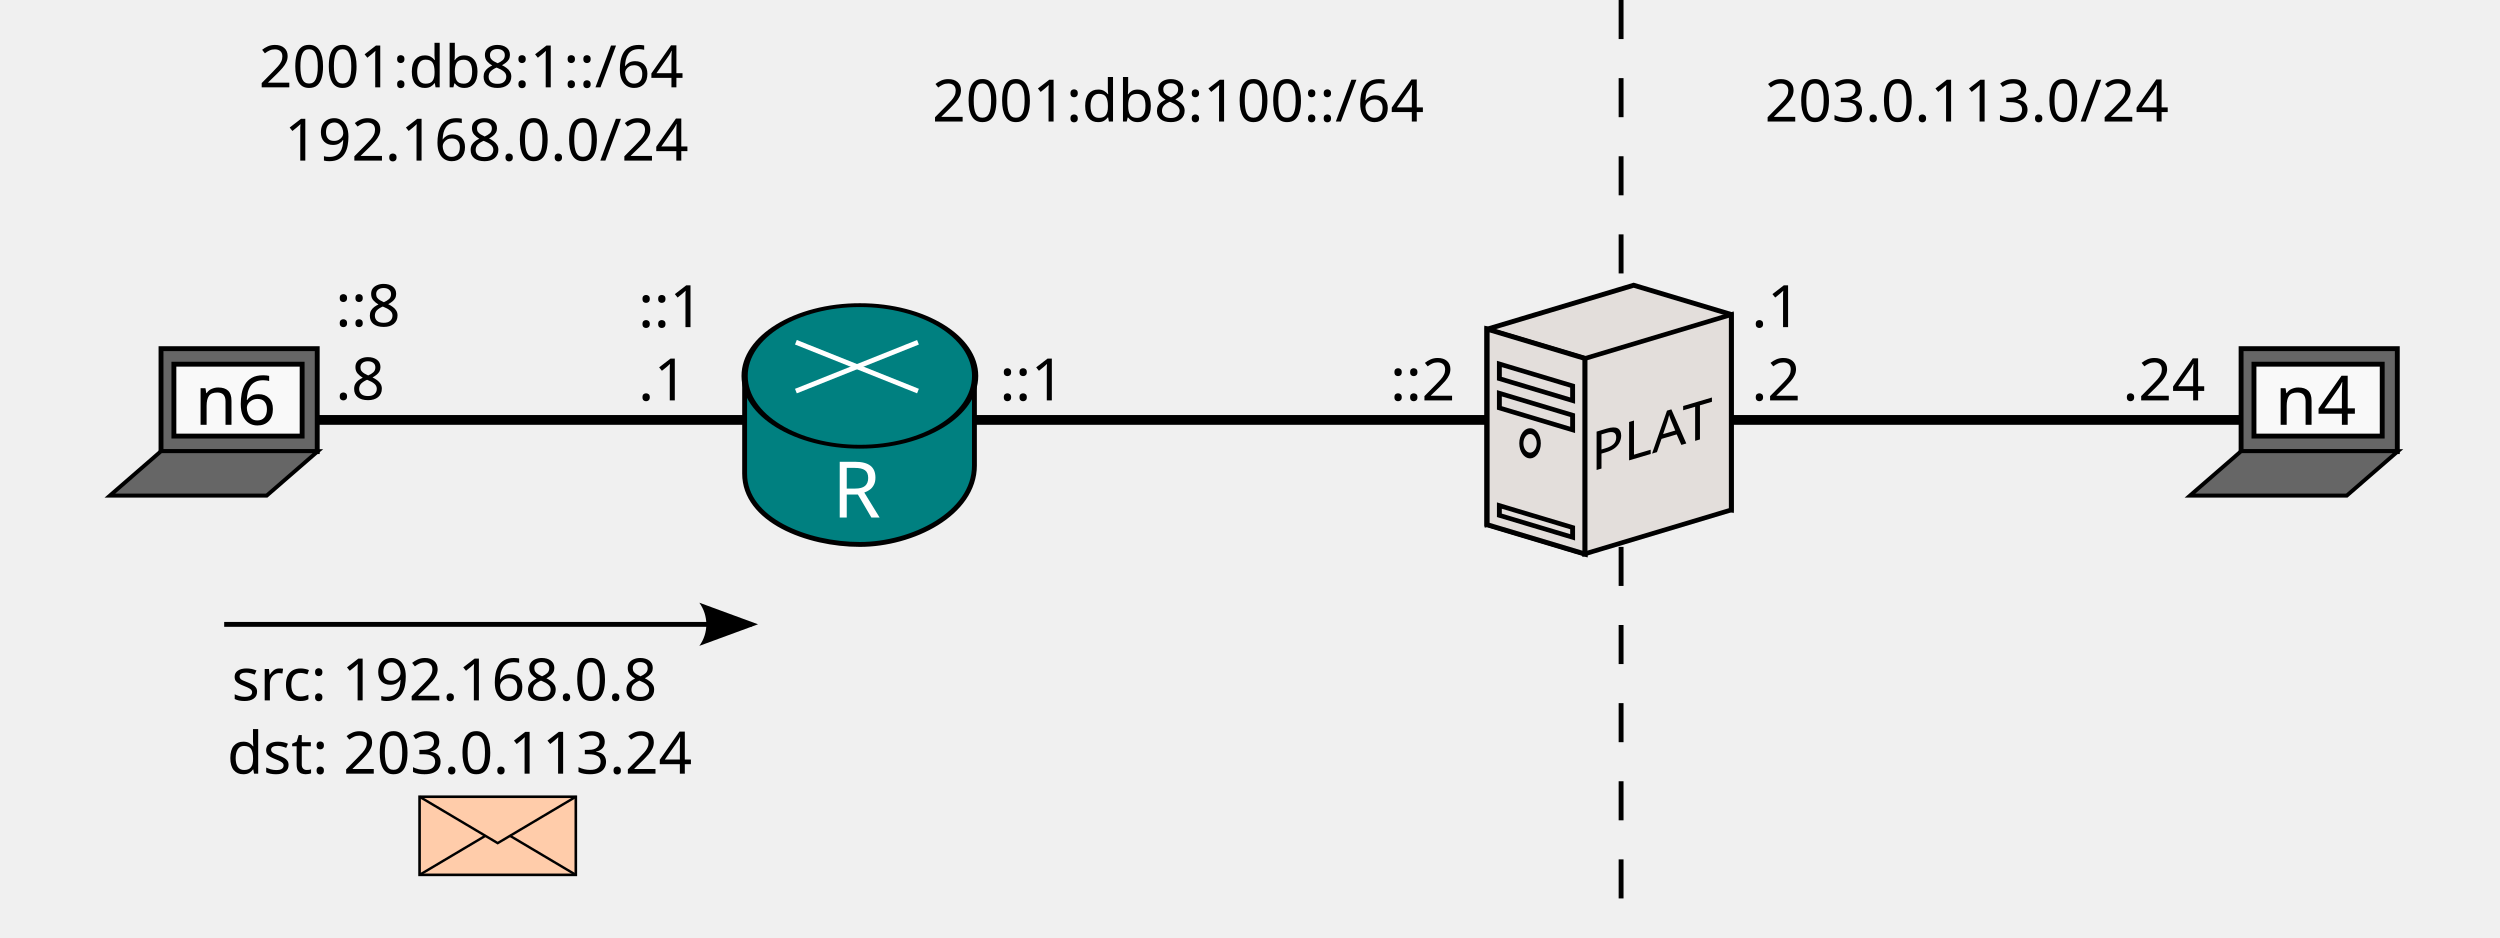
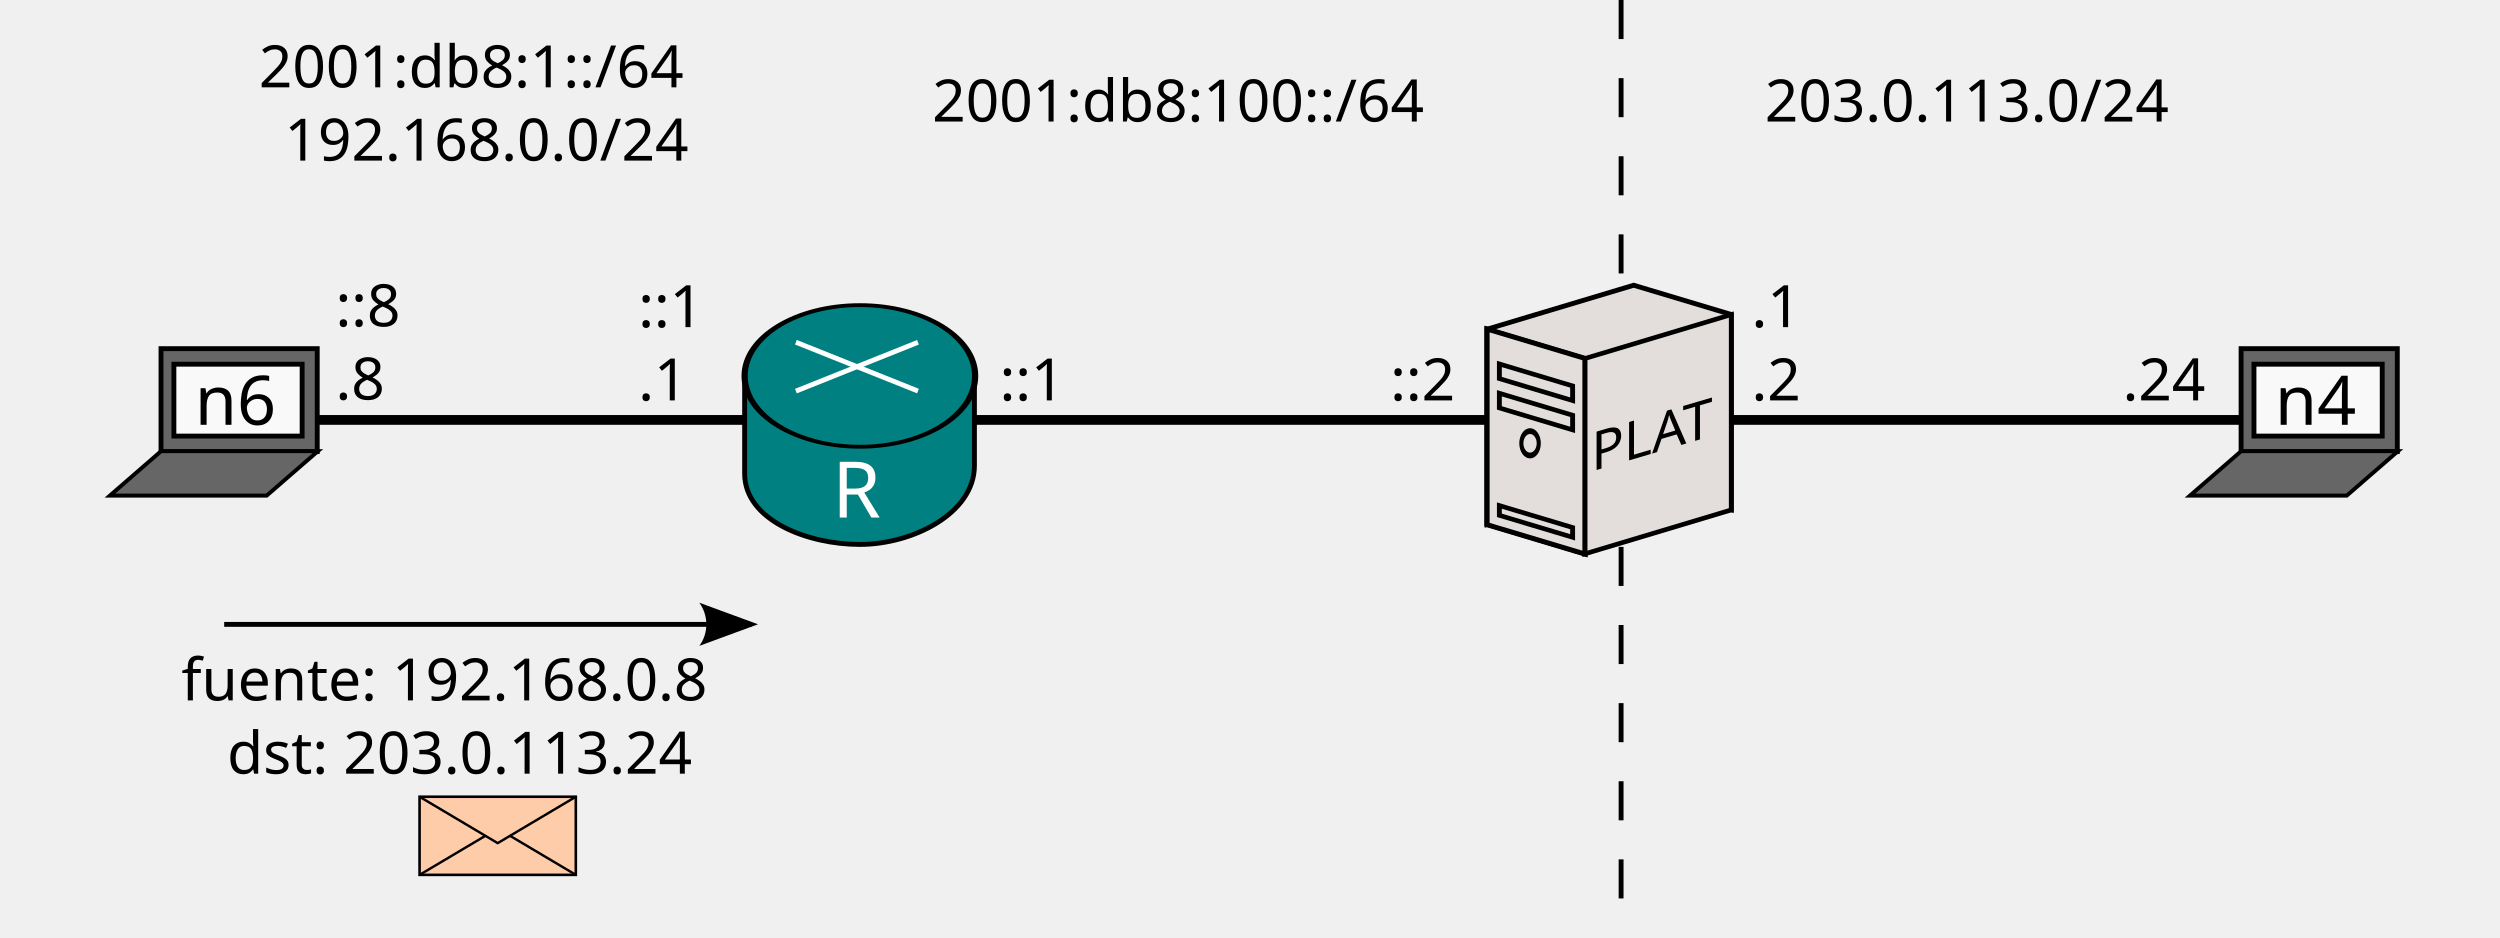
<svg xmlns="http://www.w3.org/2000/svg" xmlns:xlink="http://www.w3.org/1999/xlink" width="512" height="192" id="svg2" version="1.1">
  <defs id="defs4">
    <marker orient="auto" refY="0" refX="0" id="Arrow2Lend" style="overflow:visible">
      <path id="path4784" style="fill-rule:evenodd;stroke-width:0.625;stroke-linejoin:round" d="M 8.719,4.034 -2.207,0.016 8.719,-4.002 c -1.745,2.372 -1.735,5.617 -6e-7,8.035 z" transform="matrix(-1.1,0,0,-1.1,-1.1,0)" />
    </marker>
  </defs>
  <g id="layer1" transform="translate(0,-860.3622)" style="display:inline">
    <path style="fill:none;stroke:#000000;stroke-width:2;stroke-linecap:butt;stroke-linejoin:miter;stroke-opacity:1;stroke-miterlimit:4;stroke-dasharray:none" d="m 48,946.362 424,0" id="path3823" />
    <path style="fill:none;stroke:#000000;stroke-width:1;stroke-linecap:butt;stroke-linejoin:miter;stroke-miterlimit:4;stroke-opacity:1;stroke-dasharray:8, 8;stroke-dashoffset:0" d="m 332,860.362 0,192" id="path3076" />
    <g id="g3150" transform="translate(-120,173.0938)">
      <path id="path3789" d="m 272.5,764.425 0,19.844 c 0,9.528 12.858,14.5 23.594,14.5 10.735,0 23.469,-6.296 23.469,-16.156 l 0,-18.188 z" style="fill:#008080;stroke:#000000;stroke-width:1;stroke-miterlimit:4;stroke-opacity:1;stroke-dasharray:none" />
-       <path transform="matrix(0.4859544,0,0,0.2985185,260.004,694.0408)" d="m 122.857,235.219 c 0,26.825 -21.746,48.571 -48.571,48.571 -26.825,0 -48.571,-21.746 -48.571,-48.571 0,-26.825 21.746,-48.571 48.571,-48.571 26.825,0 48.571,21.746 48.571,48.571 z" id="path3771" style="fill:#008080;stroke:#000000;stroke-width:2.626;stroke-miterlimit:4;stroke-opacity:1;stroke-dasharray:none" />
+       <path transform="matrix(0.4859544,0,0,0.2985185,260.004,694.0408)" d="m 122.857,235.219 a 48.571,48.571 0 0 1 -48.571,48.571 48.571,48.571 0 0 1 -48.571,-48.571 48.571,48.571 0 0 1 48.571,-48.571 48.571,48.571 0 0 1 48.571,48.571 z" id="path3771" style="fill:#008080;stroke:#000000;stroke-width:2.626;stroke-miterlimit:4;stroke-opacity:1;stroke-dasharray:none" />
      <path id="path3800" d="m 283,757.362 25,10" style="fill:none;stroke:#ffffff;stroke-width:1px;stroke-linecap:butt;stroke-linejoin:miter;stroke-opacity:1" />
      <path id="path3802" d="m 308,757.362 -25,10" style="fill:none;stroke:#ffffff;stroke-width:1px;stroke-linecap:butt;stroke-linejoin:miter;stroke-opacity:1" />
    </g>
    <text xml:space="preserve" style="font-size:16px;font-style:normal;font-weight:normal;line-height:125%;letter-spacing:0px;word-spacing:0px;fill:#ffffff;fill-opacity:1;stroke:none;font-family:Sans" x="170.43" y="966.362" id="text3019">
      <tspan id="tspan3021" x="170.43" y="966.362">R</tspan>
    </text>
    <g id="g3141" style="display:inline" transform="matrix(0.7270794,0,0,0.7270794,12.98127,140.8063)">
      <rect style="fill:#666666;stroke:#000000;stroke-width:1.375;stroke-miterlimit:4;stroke-dasharray:none" id="rect3143" width="44" height="29" x="27.5" y="163.5" transform="translate(0,924.3622)" />
      <rect style="fill:#666666;stroke:#000000;stroke-width:1.699;stroke-miterlimit:4;stroke-dasharray:none" id="rect3145" width="44.176" height="19.089" x="1313.716" y="1703.361" transform="matrix(1,0,-0.7551013,0.6556081,0,0)" />
      <rect transform="translate(0,924.3622)" style="fill:#f9f9f9;stroke:#000000;stroke-width:1.375;stroke-miterlimit:4;stroke-dasharray:none" id="rect3147" width="36.125" height="20.25" x="31.125" y="167.875" />
    </g>
    <text xml:space="preserve" style="font-size:14px;font-style:normal;font-weight:normal;line-height:125%;letter-spacing:0px;word-spacing:0px;fill:#000000;fill-opacity:1;stroke:none;font-family:Sans" x="39.891" y="947.362" id="text3023">
      <tspan id="tspan3025" x="39.891" y="947.362">n6</tspan>
    </text>
    <g id="use3037" style="display:inline" transform="translate(304.5723,724.1521)">
      <path style="fill:#e3dedb;stroke:#000000;stroke-width:1;stroke-miterlimit:4;stroke-opacity:1;stroke-dasharray:none;stroke-dashoffset:0;display:inline" d="m 30,194.625 -30,9 0,40 30,-9 20,6 0,-40 -20,-6 z" id="path3046" />
      <rect style="fill:#ffe680;stroke:#000000;stroke-width:1.145;stroke-miterlimit:4;stroke-opacity:1;stroke-dasharray:none;stroke-dashoffset:0;display:inline" id="rect3048" width="20" height="40" x="0" y="1000" transform="matrix(1,0.3,0,1,0,-796.3622)" />
      <rect transform="matrix(1,-0.3,0,1,0,-796.3622)" y="1012" x="20" height="40" width="30" id="rect3050" style="fill:#e3dedb;stroke:#000000;stroke-width:1;stroke-miterlimit:4;stroke-opacity:1;stroke-dasharray:none;stroke-dashoffset:0;display:inline" />
      <rect transform="matrix(1,0.3,0,1,0,-796.3622)" y="1000" x="0" height="40" width="20" id="rect3052" style="fill:#e3dedb;stroke:#000000;stroke-width:1;stroke-miterlimit:4;stroke-opacity:1;stroke-dasharray:none;stroke-dashoffset:0;display:inline" />
      <rect style="fill:none;stroke:#000000;stroke-width:1;stroke-miterlimit:4;stroke-opacity:1;stroke-dasharray:none;stroke-dashoffset:0;display:inline" id="rect3054" width="15" height="3" x="2.5" y="210" transform="matrix(1,0.3,0,1,0,0)" />
      <rect transform="matrix(1,0.3,0,1,0,0)" y="216" x="2.5" height="3" width="15" id="rect3056" style="fill:none;stroke:#000000;stroke-width:1;stroke-miterlimit:4;stroke-opacity:1;stroke-dasharray:none;stroke-dashoffset:0;display:inline" />
      <rect style="fill:none;stroke:#000000;stroke-width:1;stroke-miterlimit:4;stroke-opacity:1;stroke-dasharray:none;stroke-dashoffset:0;display:inline" id="rect3058" width="15" height="2" x="2.5" y="239" transform="matrix(1,0.3,0,1,0,0)" />
-       <path style="fill:none;stroke:#000000;stroke-width:1.184;stroke-miterlimit:4;stroke-opacity:1;stroke-dasharray:none;stroke-dashoffset:0" id="path3060" d="m 12,227 c 0,1.381 -1.119,2.5 -2.5,2.5 -1.381,0 -2.5,-1.119 -2.5,-2.5 0,-1.381 1.119,-2.5 2.5,-2.5 1.381,0 2.5,1.119 2.5,2.5 z" transform="matrix(0.7130212,0,0,1,2.008852,0)" />
+       <path style="fill:none;stroke:#000000;stroke-width:1.184;stroke-miterlimit:4;stroke-opacity:1;stroke-dasharray:none;stroke-dashoffset:0" id="path3060" d="M 12,227 A 2.5,2.5 0 0 1 9.5,229.5 2.5,2.5 0 0 1 7,227 2.5,2.5 0 0 1 9.5,224.5 2.5,2.5 0 0 1 12,227 Z" transform="matrix(0.7130212,0,0,1,2.008852,0)" />
    </g>
    <use x="0" y="0" xlink:href="#g3141" id="use3051" transform="translate(426,0)" width="512" height="256" />
    <text id="text3053" y="947.362" x="465.891" style="font-size:14px;font-style:normal;font-weight:normal;line-height:125%;letter-spacing:0px;word-spacing:0px;fill:#000000;fill-opacity:1;stroke:none;font-family:Sans" xml:space="preserve">
      <tspan y="947.362" x="465.891" id="tspan3055">n4</tspan>
    </text>
    <flowRoot xml:space="preserve" id="flowRoot3068" style="font-size:12px;font-style:normal;font-weight:normal;line-height:125%;letter-spacing:0px;word-spacing:0px;fill:#000000;fill-opacity:1;stroke:none;font-family:Sans" transform="translate(0,796.3622)">
      <flowRegion id="flowRegion3070">
        <rect id="rect3072" width="198.741" height="116.942" x="13.33" y="-59.077" />
      </flowRegion>
      <flowPara id="flowPara3074" />
    </flowRoot>
    <text xml:space="preserve" style="font-size:12px;font-style:normal;font-weight:normal;text-align:center;line-height:125%;letter-spacing:0px;word-spacing:0px;text-anchor:middle;fill:#000000;fill-opacity:1;stroke:none;font-family:Sans" x="107.438" y="878.249" id="text3028">
      <tspan id="tspan3030" x="107.438" y="878.249">2001:db8:1::/64</tspan>
      <tspan x="107.438" y="893.249" id="tspan3032">192.168.0.0/24</tspan>
    </text>
    <text xml:space="preserve" style="font-size:12px;font-style:normal;font-weight:normal;line-height:125%;letter-spacing:0px;word-spacing:0px;fill:#000000;fill-opacity:1;stroke:none;font-family:Sans" x="68.717" y="927.192" id="text3034">
      <tspan id="tspan3036" x="68.717" y="927.192">::8</tspan>
      <tspan x="68.717" y="942.192" id="tspan3038">.8</tspan>
    </text>
    <text xml:space="preserve" style="font-size:12px;font-style:normal;font-weight:normal;line-height:125%;letter-spacing:0px;word-spacing:0px;fill:#000000;fill-opacity:1;stroke:none;font-family:Sans" x="130.717" y="927.362" id="text3040">
      <tspan id="tspan3042" x="130.717" y="927.362">::1</tspan>
      <tspan x="130.717" y="942.362" id="tspan3044">.1</tspan>
    </text>
    <text id="text3046" y="885.249" x="249.078" style="font-size:12px;font-style:normal;font-weight:normal;text-align:center;line-height:125%;letter-spacing:0px;word-spacing:0px;text-anchor:middle;fill:#000000;fill-opacity:1;stroke:none;font-family:Sans" xml:space="preserve">
      <tspan id="tspan3050" y="885.249" x="249.078">2001:db8:100::/64</tspan>
    </text>
    <text xml:space="preserve" style="font-size:12px;font-style:normal;font-weight:normal;line-height:125%;letter-spacing:0px;word-spacing:0px;fill:#000000;fill-opacity:1;stroke:none;font-family:Sans" x="361.428" y="885.249" id="text3054">
      <tspan id="tspan3056" x="361.428" y="885.249">203.0.113.0/24</tspan>
    </text>
    <text id="text3058" y="942.362" x="204.717" style="font-size:12px;font-style:normal;font-weight:normal;line-height:125%;letter-spacing:0px;word-spacing:0px;fill:#000000;fill-opacity:1;stroke:none;font-family:Sans" xml:space="preserve">
      <tspan id="tspan3062" y="942.362" x="204.717">::1</tspan>
    </text>
    <text xml:space="preserve" style="font-size:12px;font-style:normal;font-weight:normal;line-height:125%;letter-spacing:0px;word-spacing:0px;fill:#000000;fill-opacity:1;stroke:none;font-family:Sans" x="284.717" y="942.362" id="text3066">
      <tspan x="284.717" y="942.362" id="tspan3068">::2</tspan>
    </text>
    <text id="text3070" y="927.362" x="358.717" style="font-size:12px;font-style:normal;font-weight:normal;line-height:125%;letter-spacing:0px;word-spacing:0px;fill:#000000;fill-opacity:1;stroke:none;font-family:Sans" xml:space="preserve">
      <tspan id="tspan3072" y="927.362" x="358.717">.1</tspan>
      <tspan y="942.362" x="358.717" id="tspan3074">.2</tspan>
    </text>
    <text xml:space="preserve" style="font-size:12px;font-style:normal;font-weight:normal;line-height:125%;letter-spacing:0px;word-spacing:0px;fill:#000000;fill-opacity:1;stroke:none;font-family:Sans" x="434.717" y="942.362" id="text3076">
      <tspan id="tspan3080" x="434.717" y="942.362">.24</tspan>
    </text>
    <path style="fill:none;stroke:#000000;stroke-width:1;stroke-linecap:butt;stroke-linejoin:miter;stroke-miterlimit:4;stroke-opacity:1;stroke-dasharray:none;marker-end:url(#Arrow2Lend);display:inline" d="m 45.913,988.234 108,0" id="path4243" />
    <g style="display:inline" id="g3848" transform="matrix(0.5,0,0,0.5,85.92759,513.3536)">
      <path id="rect3839" d="m 0,1020.362 64,0 0,32 -64,0 z" style="fill:#ffccaa;fill-opacity:1;stroke:#000000;stroke-width:1.071;stroke-miterlimit:4;stroke-opacity:1;stroke-dashoffset:0" />
      <path transform="translate(0,540.3622)" id="path3841" d="m 0,480 32,19 32,-19" style="fill:none;stroke:#000000;stroke-width:1px;stroke-linecap:butt;stroke-linejoin:miter;stroke-opacity:1" />
      <path style="fill:none;stroke:#000000;stroke-width:1px;stroke-linecap:butt;stroke-linejoin:miter;stroke-opacity:1" d="m 0,1052.362 26.994,-16.027 m 10.027,0.01 L 64,1052.362" id="path3843" />
    </g>
-     <text xml:space="preserve" style="font-size:12px;font-style:normal;font-weight:normal;text-align:center;line-height:125%;letter-spacing:0px;word-spacing:0px;text-anchor:middle;fill:#000000;fill-opacity:1;stroke:none;display:inline;font-family:Sans" x="101.928" y="1003.803" id="text4233">
-       <tspan x="101.928" y="1003.803" id="tspan4241">src: 192.168.0.8</tspan>
+     <text xml:space="preserve" style="font-style:normal;font-weight:normal;font-size:12px;line-height:125%;font-family:Sans;text-align:center;letter-spacing:0px;word-spacing:0px;text-anchor:middle;display:inline;fill:#000000;fill-opacity:1;stroke:none" x="101.928" y="1003.803" id="text4233">
+       <tspan x="101.928" y="1003.803" id="tspan4241">fuente: 192.168.0.8</tspan>
      <tspan x="101.928" y="1018.803" id="tspan3075">dst: 203.0.113.24</tspan>
    </text>
    <text id="text3039-9" y="1053.328" x="325.92" style="font-size:11px;font-style:normal;font-weight:normal;line-height:125%;letter-spacing:0px;word-spacing:0px;fill:#000000;fill-opacity:1;stroke:none;display:inline;font-family:Sans" xml:space="preserve" transform="matrix(1,-0.2957697,0,1,0,0)">
      <tspan y="1053.328" x="325.92" id="tspan3041-0">PLAT</tspan>
    </text>
  </g>
</svg>
